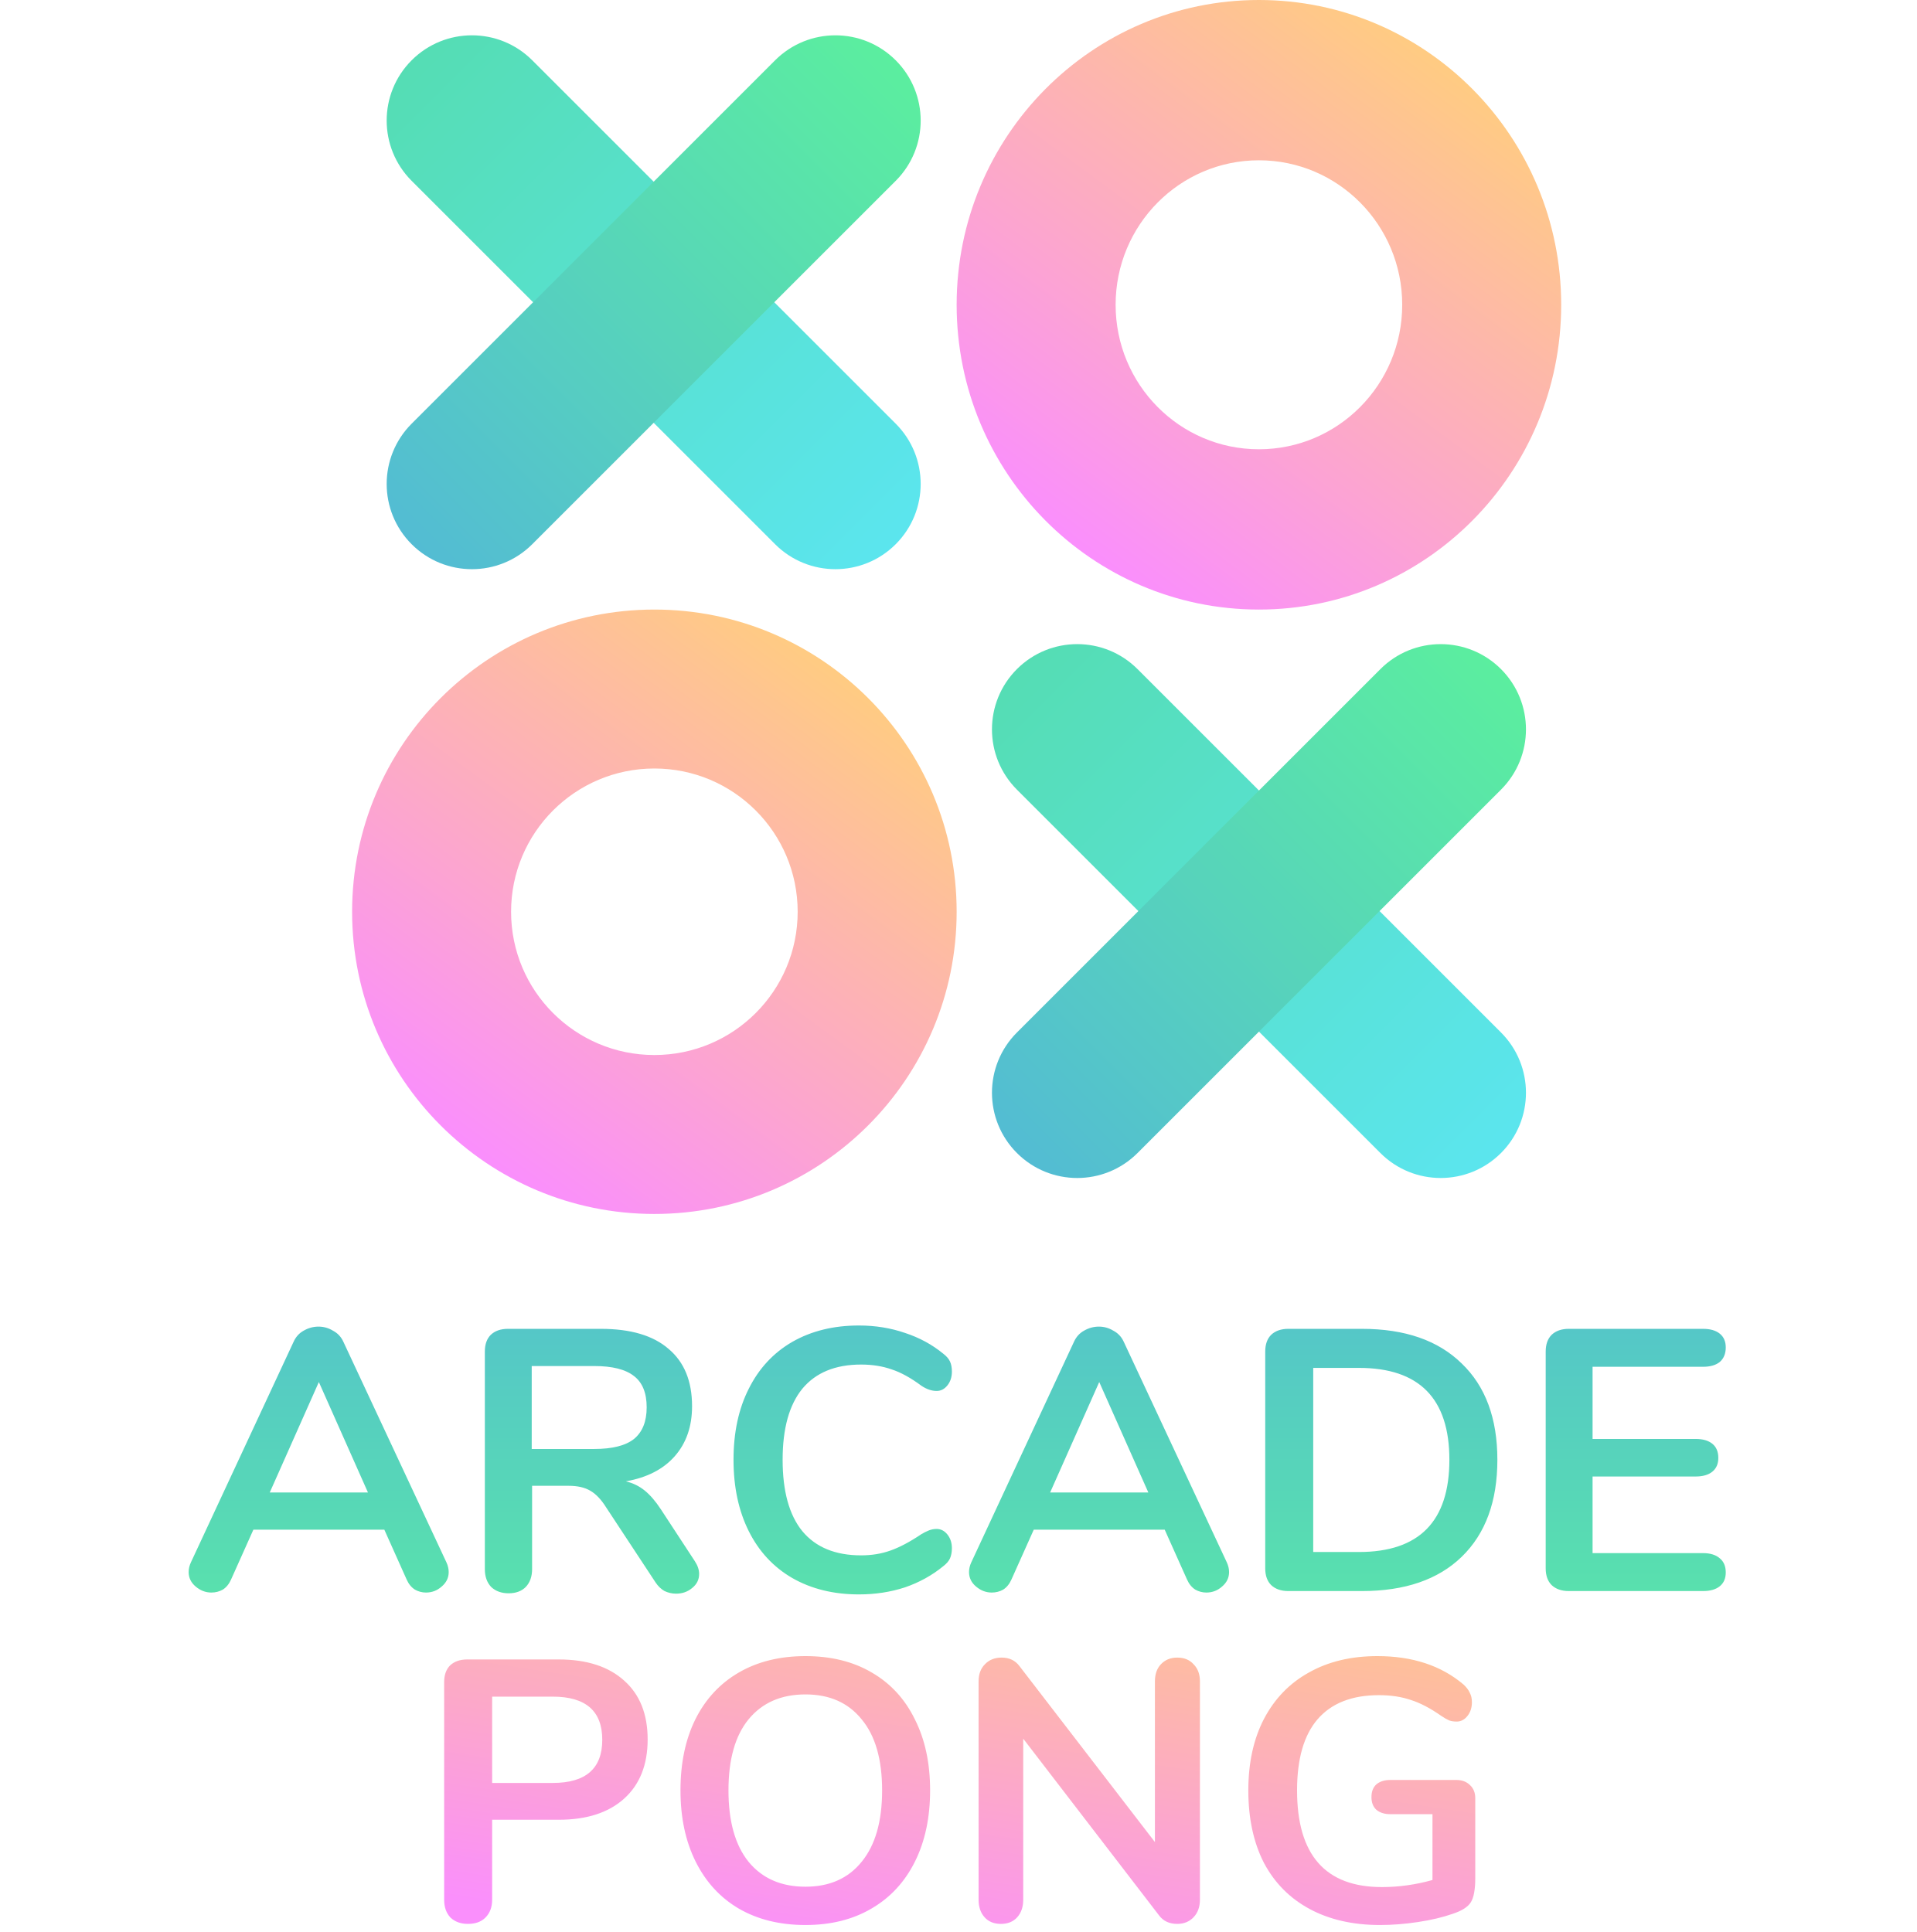
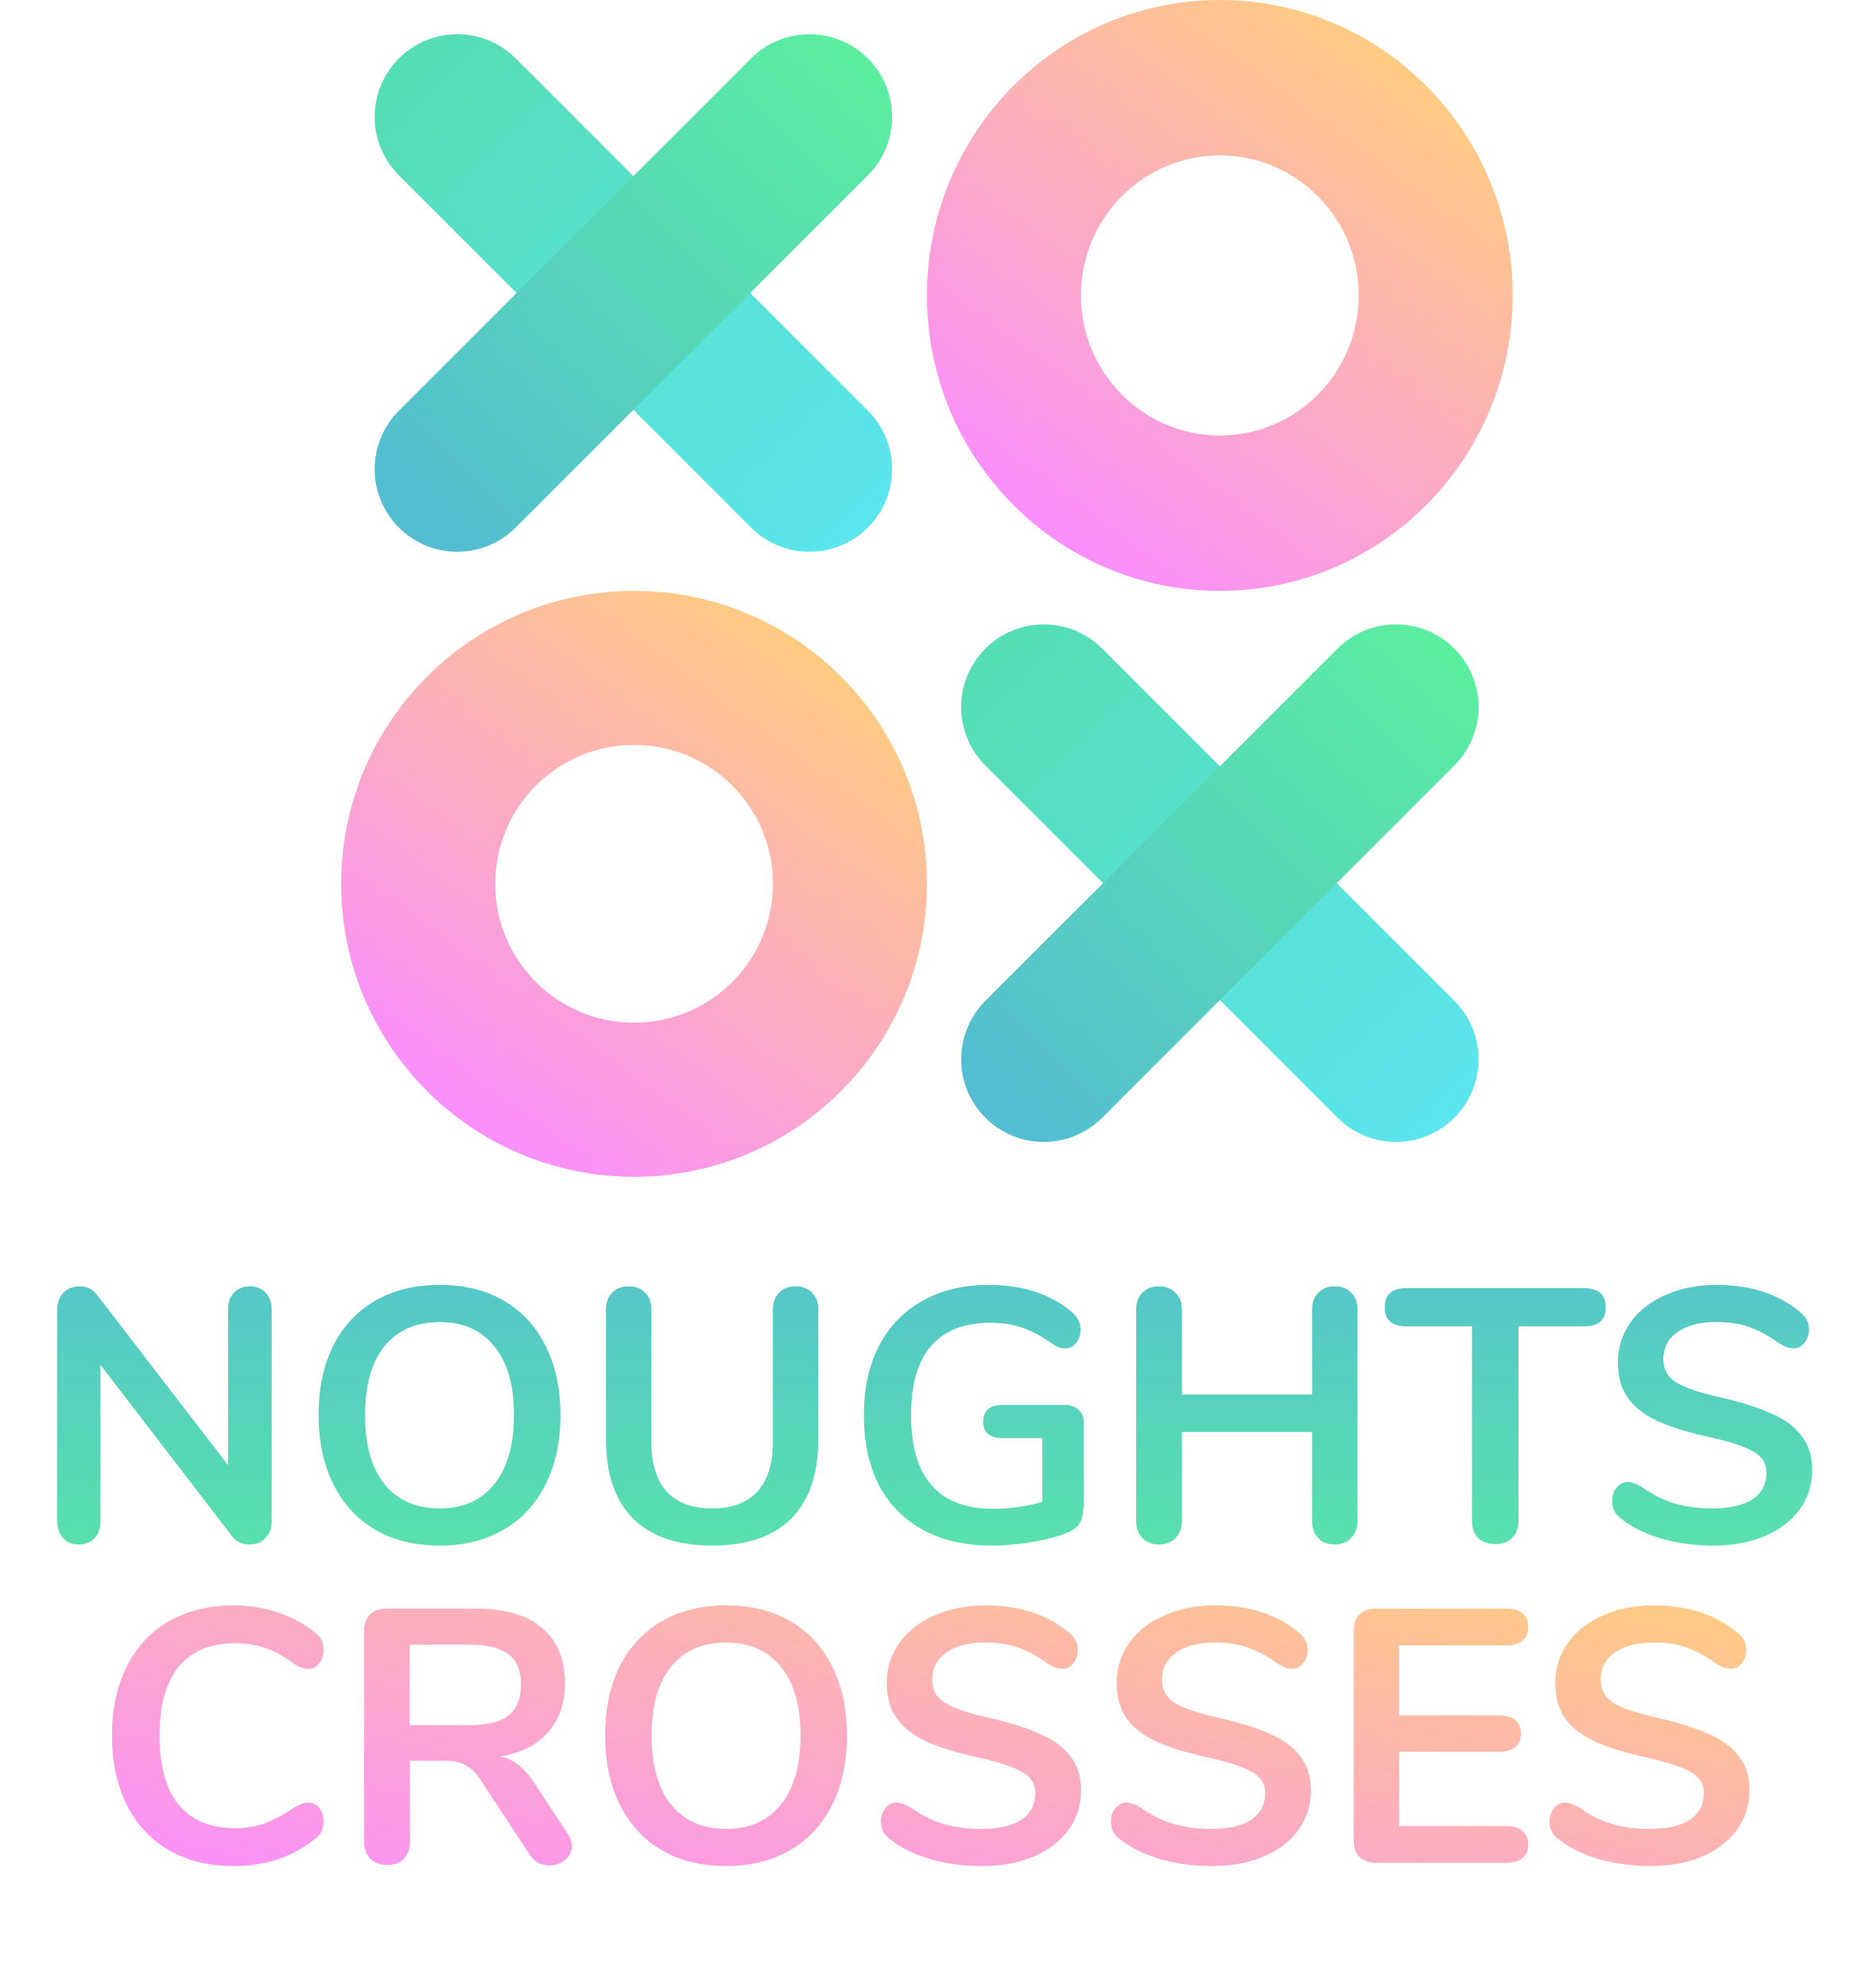
- <svg xmlns="http://www.w3.org/2000/svg" width="371" height="374" viewBox="0 0 371 374" fill="none">
+ <svg xmlns="http://www.w3.org/2000/svg" width="371" height="397" viewBox="0 0 371 397" fill="none">
  <rect x="68" y="23.338" width="33.005" height="132.485" rx="16.503" transform="rotate(-45 68 23.3382)" fill="url(#paint0_linear)" />
  <rect x="91.338" y="117.02" width="33.005" height="132.485" rx="16.503" transform="rotate(-135 91.3382 117.02)" fill="url(#paint1_linear)" />
  <rect x="185.145" y="141.193" width="33.005" height="132.485" rx="16.503" transform="rotate(-45 185.145 141.193)" fill="url(#paint2_linear)" />
  <rect x="208.483" y="234.875" width="33.005" height="132.485" rx="16.503" transform="rotate(-135 208.483 234.875)" fill="url(#paint3_linear)" />
  <path fill-rule="evenodd" clip-rule="evenodd" d="M243.645 118C275.954 118 302.145 91.585 302.145 59C302.145 26.415 275.954 7.62939e-06 243.645 7.62939e-06C211.336 7.62939e-06 185.145 26.415 185.145 59C185.145 91.585 211.336 118 243.645 118ZM243.645 86.97C258.962 86.97 271.378 74.448 271.378 59C271.378 43.552 258.962 31.03 243.645 31.03C228.328 31.03 215.912 43.552 215.912 59C215.912 74.448 228.328 86.97 243.645 86.97Z" fill="url(#paint4_linear)" />
  <path fill-rule="evenodd" clip-rule="evenodd" d="M126.645 235C158.954 235 185.145 208.809 185.145 176.5C185.145 144.191 158.954 118 126.645 118C94.336 118 68.145 144.191 68.145 176.5C68.145 208.809 94.336 235 126.645 235ZM126.645 204.233C141.962 204.233 154.378 191.817 154.378 176.5C154.378 161.183 141.962 148.767 126.645 148.767C111.328 148.767 98.912 161.183 98.912 176.5C98.912 191.817 111.328 204.233 126.645 204.233Z" fill="url(#paint5_linear)" />
-   <path d="M86.406 302.456C86.694 303.08 86.838 303.704 86.838 304.328C86.838 305.432 86.382 306.368 85.47 307.136C84.606 307.904 83.598 308.288 82.446 308.288C81.678 308.288 80.958 308.096 80.286 307.712C79.614 307.28 79.086 306.632 78.702 305.768L74.382 296.12H49.038L44.718 305.768C44.334 306.632 43.806 307.28 43.134 307.712C42.462 308.096 41.718 308.288 40.902 308.288C39.798 308.288 38.79 307.904 37.878 307.136C36.966 306.368 36.51 305.432 36.51 304.328C36.51 303.704 36.654 303.08 36.942 302.456L56.814 259.76C57.246 258.8 57.894 258.08 58.758 257.6C59.67 257.072 60.63 256.808 61.638 256.808C62.646 256.808 63.582 257.072 64.446 257.6C65.358 258.08 66.03 258.8 66.462 259.76L86.406 302.456ZM71.214 288.92L61.71 267.536L52.206 288.92H71.214ZM134.443 302.168C135.019 303.032 135.307 303.872 135.307 304.688C135.307 305.792 134.851 306.704 133.939 307.424C133.075 308.144 132.043 308.504 130.843 308.504C130.075 308.504 129.331 308.336 128.611 308C127.939 307.616 127.363 307.064 126.883 306.344L117.307 291.8C116.347 290.264 115.315 289.184 114.211 288.56C113.155 287.936 111.763 287.624 110.035 287.624H102.979V303.752C102.979 305.192 102.571 306.344 101.755 307.208C100.939 308.024 99.835 308.432 98.443 308.432C97.051 308.432 95.923 308.024 95.059 307.208C94.243 306.344 93.835 305.192 93.835 303.752V261.632C93.835 260.24 94.219 259.16 94.987 258.392C95.803 257.624 96.907 257.24 98.299 257.24H116.299C122.059 257.24 126.427 258.536 129.403 261.128C132.427 263.672 133.939 267.368 133.939 272.216C133.939 276.152 132.811 279.392 130.555 281.936C128.347 284.432 125.203 286.04 121.123 286.76C122.515 287.096 123.739 287.696 124.795 288.56C125.851 289.424 126.883 290.624 127.891 292.16L134.443 302.168ZM115.003 280.496C118.507 280.496 121.075 279.848 122.707 278.552C124.339 277.208 125.155 275.168 125.155 272.432C125.155 269.648 124.339 267.632 122.707 266.384C121.075 265.088 118.507 264.44 115.003 264.44H102.907V280.496H115.003ZM166.226 308.648C161.33 308.648 157.034 307.592 153.338 305.48C149.69 303.368 146.882 300.344 144.914 296.408C142.946 292.472 141.962 287.864 141.962 282.584C141.962 277.304 142.946 272.72 144.914 268.832C146.882 264.896 149.69 261.872 153.338 259.76C157.034 257.648 161.33 256.592 166.226 256.592C169.394 256.592 172.37 257.072 175.154 258.032C177.938 258.944 180.41 260.288 182.57 262.064C183.194 262.544 183.626 263.048 183.866 263.576C184.106 264.104 184.226 264.752 184.226 265.52C184.226 266.576 183.938 267.464 183.362 268.184C182.786 268.904 182.09 269.264 181.274 269.264C180.314 269.264 179.33 268.928 178.322 268.256C176.258 266.72 174.338 265.664 172.562 265.088C170.786 264.464 168.818 264.152 166.658 264.152C161.666 264.152 157.874 265.712 155.282 268.832C152.738 271.952 151.466 276.536 151.466 282.584C151.466 288.68 152.738 293.288 155.282 296.408C157.874 299.528 161.666 301.088 166.658 301.088C168.722 301.088 170.618 300.776 172.346 300.152C174.122 299.528 176.114 298.472 178.322 296.984C178.802 296.696 179.282 296.456 179.762 296.264C180.242 296.072 180.746 295.976 181.274 295.976C182.09 295.976 182.786 296.336 183.362 297.056C183.938 297.776 184.226 298.664 184.226 299.72C184.226 300.44 184.106 301.088 183.866 301.664C183.626 302.192 183.194 302.696 182.57 303.176C180.41 304.952 177.938 306.32 175.154 307.28C172.37 308.192 169.394 308.648 166.226 308.648ZM237.437 302.456C237.725 303.08 237.869 303.704 237.869 304.328C237.869 305.432 237.413 306.368 236.501 307.136C235.637 307.904 234.629 308.288 233.477 308.288C232.709 308.288 231.989 308.096 231.317 307.712C230.645 307.28 230.117 306.632 229.733 305.768L225.413 296.12H200.069L195.749 305.768C195.365 306.632 194.837 307.28 194.165 307.712C193.493 308.096 192.749 308.288 191.933 308.288C190.829 308.288 189.821 307.904 188.909 307.136C187.997 306.368 187.541 305.432 187.541 304.328C187.541 303.704 187.685 303.08 187.973 302.456L207.845 259.76C208.277 258.8 208.925 258.08 209.789 257.6C210.701 257.072 211.661 256.808 212.669 256.808C213.677 256.808 214.613 257.072 215.477 257.6C216.389 258.08 217.061 258.8 217.493 259.76L237.437 302.456ZM222.245 288.92L212.741 267.536L203.237 288.92H222.245ZM249.331 308C247.939 308 246.835 307.616 246.019 306.848C245.251 306.08 244.867 305 244.867 303.608V261.632C244.867 260.24 245.251 259.16 246.019 258.392C246.835 257.624 247.939 257.24 249.331 257.24H263.587C271.891 257.24 278.323 259.472 282.883 263.936C287.491 268.352 289.795 274.568 289.795 282.584C289.795 290.648 287.491 296.912 282.883 301.376C278.323 305.792 271.891 308 263.587 308H249.331ZM263.011 300.44C274.675 300.44 280.507 294.488 280.507 282.584C280.507 270.728 274.675 264.8 263.011 264.8H254.155V300.44H263.011ZM303.612 308C302.22 308 301.116 307.616 300.3 306.848C299.532 306.08 299.148 305 299.148 303.608V261.632C299.148 260.24 299.532 259.16 300.3 258.392C301.116 257.624 302.22 257.24 303.612 257.24H329.604C330.996 257.24 332.076 257.552 332.844 258.176C333.612 258.8 333.996 259.688 333.996 260.84C333.996 262.04 333.612 262.976 332.844 263.648C332.076 264.272 330.996 264.584 329.604 264.584H308.22V278.552H328.164C329.556 278.552 330.636 278.864 331.404 279.488C332.172 280.112 332.556 281.024 332.556 282.224C332.556 283.376 332.172 284.264 331.404 284.888C330.636 285.512 329.556 285.824 328.164 285.824H308.22V300.656H329.604C330.996 300.656 332.076 300.992 332.844 301.664C333.612 302.288 333.996 303.2 333.996 304.4C333.996 305.552 333.612 306.44 332.844 307.064C332.076 307.688 330.996 308 329.604 308H303.612Z" fill="url(#paint6_linear)" />
-   <path d="M90.568 372.432C89.176 372.432 88.048 372.024 87.184 371.208C86.368 370.344 85.96 369.192 85.96 367.752V325.632C85.96 324.24 86.344 323.16 87.112 322.392C87.928 321.624 89.032 321.24 90.424 321.24H108.136C113.56 321.24 117.784 322.608 120.808 325.344C123.832 328.032 125.344 331.824 125.344 336.72C125.344 341.616 123.832 345.432 120.808 348.168C117.784 350.904 113.56 352.272 108.136 352.272H95.248V367.752C95.248 369.192 94.816 370.344 93.952 371.208C93.136 372.024 92.008 372.432 90.568 372.432ZM106.984 345.144C113.368 345.144 116.56 342.36 116.56 336.792C116.56 331.224 113.368 328.44 106.984 328.44H95.248V345.144H106.984ZM155.889 372.648C150.945 372.648 146.649 371.592 143.001 369.48C139.401 367.368 136.617 364.344 134.649 360.408C132.681 356.472 131.697 351.864 131.697 346.584C131.697 341.304 132.657 336.72 134.577 332.832C136.545 328.896 139.353 325.872 143.001 323.76C146.649 321.648 150.945 320.592 155.889 320.592C160.833 320.592 165.105 321.648 168.705 323.76C172.353 325.872 175.137 328.896 177.057 332.832C179.025 336.72 180.009 341.304 180.009 346.584C180.009 351.864 179.025 356.472 177.057 360.408C175.089 364.344 172.281 367.368 168.633 369.48C165.033 371.592 160.785 372.648 155.889 372.648ZM155.889 365.232C160.545 365.232 164.169 363.624 166.761 360.408C169.401 357.192 170.721 352.584 170.721 346.584C170.721 340.584 169.401 336 166.761 332.832C164.169 329.616 160.545 328.008 155.889 328.008C151.185 328.008 147.513 329.616 144.873 332.832C142.281 336 140.985 340.584 140.985 346.584C140.985 352.584 142.281 357.192 144.873 360.408C147.513 363.624 151.185 365.232 155.889 365.232ZM227.838 320.88C229.182 320.88 230.238 321.312 231.006 322.176C231.822 322.992 232.23 324.096 232.23 325.488V367.752C232.23 369.144 231.822 370.272 231.006 371.136C230.19 372 229.134 372.432 227.838 372.432C226.302 372.432 225.126 371.88 224.31 370.776L198.03 336.576V367.752C198.03 369.144 197.646 370.272 196.878 371.136C196.11 372 195.054 372.432 193.71 372.432C192.366 372.432 191.31 372 190.542 371.136C189.774 370.272 189.39 369.144 189.39 367.752V325.488C189.39 324.096 189.798 322.992 190.614 322.176C191.43 321.312 192.51 320.88 193.854 320.88C195.342 320.88 196.494 321.432 197.31 322.536L223.518 356.592V325.488C223.518 324.096 223.902 322.992 224.67 322.176C225.486 321.312 226.542 320.88 227.838 320.88ZM281.843 344.568C282.947 344.568 283.835 344.904 284.507 345.576C285.179 346.2 285.515 347.04 285.515 348.096V363.576C285.515 365.784 285.227 367.344 284.651 368.256C284.075 369.168 282.899 369.912 281.123 370.488C279.203 371.16 276.971 371.688 274.427 372.072C271.883 372.456 269.435 372.648 267.083 372.648C261.851 372.648 257.315 371.616 253.475 369.552C249.635 367.488 246.683 364.512 244.619 360.624C242.603 356.688 241.595 352.008 241.595 346.584C241.595 341.256 242.603 336.648 244.619 332.76C246.683 328.824 249.587 325.824 253.331 323.76C257.075 321.648 261.491 320.592 266.579 320.592C273.347 320.592 278.891 322.416 283.211 326.064C283.787 326.592 284.195 327.12 284.435 327.648C284.723 328.176 284.867 328.8 284.867 329.52C284.867 330.576 284.579 331.464 284.003 332.184C283.427 332.904 282.731 333.264 281.915 333.264C281.387 333.264 280.907 333.192 280.475 333.048C280.043 332.856 279.539 332.568 278.963 332.184C276.851 330.696 274.883 329.664 273.059 329.088C271.235 328.464 269.171 328.152 266.867 328.152C261.635 328.152 257.675 329.712 254.987 332.832C252.347 335.904 251.027 340.488 251.027 346.584C251.027 359.064 256.499 365.304 267.443 365.304C270.707 365.304 273.971 364.848 277.235 363.936V351.192H269.099C267.947 351.192 267.035 350.904 266.363 350.328C265.739 349.752 265.427 348.936 265.427 347.88C265.427 346.824 265.739 346.008 266.363 345.432C267.035 344.856 267.947 344.568 269.099 344.568H281.843Z" fill="url(#paint7_linear)" />
+   <path d="M49.877 256.88C51.221 256.88 52.277 257.312 53.045 258.176C53.861 258.992 54.269 260.096 54.269 261.488V303.752C54.269 305.144 53.861 306.272 53.045 307.136C52.229 308 51.173 308.432 49.877 308.432C48.341 308.432 47.165 307.88 46.349 306.776L20.069 272.576V303.752C20.069 305.144 19.685 306.272 18.917 307.136C18.149 308 17.093 308.432 15.749 308.432C14.405 308.432 13.349 308 12.581 307.136C11.813 306.272 11.429 305.144 11.429 303.752V261.488C11.429 260.096 11.837 258.992 12.653 258.176C13.469 257.312 14.549 256.88 15.893 256.88C17.381 256.88 18.533 257.432 19.349 258.536L45.557 292.592V261.488C45.557 260.096 45.941 258.992 46.709 258.176C47.525 257.312 48.581 256.88 49.877 256.88ZM87.826 308.648C82.882 308.648 78.586 307.592 74.938 305.48C71.338 303.368 68.554 300.344 66.586 296.408C64.618 292.472 63.634 287.864 63.634 282.584C63.634 277.304 64.594 272.72 66.514 268.832C68.482 264.896 71.29 261.872 74.938 259.76C78.586 257.648 82.882 256.592 87.826 256.592C92.77 256.592 97.042 257.648 100.642 259.76C104.29 261.872 107.074 264.896 108.994 268.832C110.962 272.72 111.946 277.304 111.946 282.584C111.946 287.864 110.962 292.472 108.994 296.408C107.026 300.344 104.218 303.368 100.57 305.48C96.97 307.592 92.722 308.648 87.826 308.648ZM87.826 301.232C92.482 301.232 96.106 299.624 98.698 296.408C101.338 293.192 102.658 288.584 102.658 282.584C102.658 276.584 101.338 272 98.698 268.832C96.106 265.616 92.482 264.008 87.826 264.008C83.122 264.008 79.45 265.616 76.81 268.832C74.218 272 72.922 276.584 72.922 282.584C72.922 288.584 74.218 293.192 76.81 296.408C79.45 299.624 83.122 301.232 87.826 301.232ZM142.279 308.648C135.319 308.648 130.039 306.848 126.439 303.248C122.839 299.648 121.039 294.392 121.039 287.48V261.488C121.039 260.096 121.447 258.992 122.263 258.176C123.079 257.312 124.183 256.88 125.575 256.88C126.967 256.88 128.071 257.312 128.887 258.176C129.703 258.992 130.111 260.096 130.111 261.488V287.984C130.111 292.352 131.143 295.664 133.207 297.92C135.271 300.128 138.295 301.232 142.279 301.232C146.215 301.232 149.215 300.104 151.279 297.848C153.343 295.592 154.375 292.304 154.375 287.984V261.488C154.375 260.096 154.783 258.992 155.599 258.176C156.415 257.312 157.519 256.88 158.911 256.88C160.303 256.88 161.407 257.312 162.223 258.176C163.039 258.992 163.447 260.096 163.447 261.488V287.48C163.447 294.344 161.647 299.6 158.047 303.248C154.447 306.848 149.191 308.648 142.279 308.648ZM212.796 280.568C213.9 280.568 214.788 280.904 215.46 281.576C216.132 282.2 216.468 283.04 216.468 284.096V299.576C216.468 301.784 216.18 303.344 215.604 304.256C215.028 305.168 213.852 305.912 212.076 306.488C210.156 307.16 207.924 307.688 205.38 308.072C202.836 308.456 200.388 308.648 198.036 308.648C192.804 308.648 188.268 307.616 184.428 305.552C180.588 303.488 177.636 300.512 175.572 296.624C173.556 292.688 172.548 288.008 172.548 282.584C172.548 277.256 173.556 272.648 175.572 268.76C177.636 264.824 180.54 261.824 184.284 259.76C188.028 257.648 192.444 256.592 197.532 256.592C204.3 256.592 209.844 258.416 214.164 262.064C214.74 262.592 215.148 263.12 215.388 263.648C215.676 264.176 215.82 264.8 215.82 265.52C215.82 266.576 215.532 267.464 214.956 268.184C214.38 268.904 213.684 269.264 212.868 269.264C212.34 269.264 211.86 269.192 211.428 269.048C210.996 268.856 210.492 268.568 209.916 268.184C207.804 266.696 205.836 265.664 204.012 265.088C202.188 264.464 200.124 264.152 197.82 264.152C192.588 264.152 188.628 265.712 185.94 268.832C183.3 271.904 181.98 276.488 181.98 282.584C181.98 295.064 187.452 301.304 198.396 301.304C201.66 301.304 204.924 300.848 208.188 299.936V287.192H200.052C198.9 287.192 197.988 286.904 197.316 286.328C196.692 285.752 196.38 284.936 196.38 283.88C196.38 282.824 196.692 282.008 197.316 281.432C197.988 280.856 198.9 280.568 200.052 280.568H212.796ZM266.609 256.88C268.001 256.88 269.105 257.312 269.921 258.176C270.737 258.992 271.145 260.096 271.145 261.488V303.752C271.145 305.144 270.713 306.272 269.849 307.136C269.033 308 267.953 308.432 266.609 308.432C265.217 308.432 264.113 308 263.297 307.136C262.481 306.272 262.073 305.144 262.073 303.752V285.968H236.081V303.752C236.081 305.144 235.649 306.272 234.785 307.136C233.969 308 232.865 308.432 231.473 308.432C230.129 308.432 229.025 308 228.161 307.136C227.345 306.272 226.937 305.144 226.937 303.752V261.488C226.937 260.096 227.345 258.992 228.161 258.176C228.977 257.312 230.081 256.88 231.473 256.88C232.865 256.88 233.969 257.312 234.785 258.176C235.649 258.992 236.081 260.096 236.081 261.488V278.48H262.073V261.488C262.073 260.096 262.481 258.992 263.297 258.176C264.113 257.312 265.217 256.88 266.609 256.88ZM298.694 308.36C297.254 308.36 296.102 307.952 295.238 307.136C294.422 306.272 294.014 305.144 294.014 303.752V264.872H280.91C278.03 264.872 276.59 263.6 276.59 261.056C276.59 258.512 278.03 257.24 280.91 257.24H316.406C319.286 257.24 320.726 258.512 320.726 261.056C320.726 263.6 319.286 264.872 316.406 264.872H303.302V303.752C303.302 305.144 302.87 306.272 302.006 307.136C301.19 307.952 300.086 308.36 298.694 308.36ZM342.169 308.648C338.473 308.648 334.969 308.168 331.657 307.208C328.393 306.2 325.729 304.856 323.665 303.176C322.561 302.36 322.009 301.208 322.009 299.72C322.009 298.712 322.297 297.848 322.873 297.128C323.497 296.36 324.217 295.976 325.033 295.976C325.897 295.976 326.881 296.312 327.985 296.984C330.049 298.472 332.209 299.552 334.465 300.224C336.721 300.896 339.217 301.232 341.953 301.232C345.457 301.232 348.145 300.632 350.017 299.432C351.889 298.184 352.825 296.384 352.825 294.032C352.825 292.208 351.937 290.816 350.161 289.856C348.433 288.848 345.529 287.888 341.449 286.976C337.225 286.064 333.793 285.008 331.153 283.808C328.513 282.608 326.521 281.072 325.177 279.2C323.833 277.328 323.161 274.952 323.161 272.072C323.161 269.096 324.001 266.432 325.681 264.08C327.361 261.728 329.689 259.904 332.665 258.608C335.689 257.264 339.073 256.592 342.817 256.592C349.681 256.592 355.273 258.416 359.593 262.064C360.217 262.592 360.649 263.12 360.889 263.648C361.177 264.128 361.321 264.752 361.321 265.52C361.321 266.528 361.009 267.416 360.385 268.184C359.809 268.904 359.113 269.264 358.297 269.264C357.817 269.264 357.361 269.192 356.929 269.048C356.545 268.904 356.017 268.64 355.345 268.256C353.377 266.816 351.457 265.76 349.585 265.088C347.761 264.368 345.505 264.008 342.817 264.008C339.553 264.008 336.961 264.68 335.041 266.024C333.169 267.32 332.233 269.144 332.233 271.496C332.233 273.464 333.073 274.976 334.753 276.032C336.433 277.088 339.289 278.072 343.321 278.984C347.593 279.944 351.049 281.024 353.689 282.224C356.377 283.376 358.417 284.864 359.809 286.688C361.249 288.512 361.969 290.792 361.969 293.528C361.969 296.504 361.129 299.144 359.449 301.448C357.817 303.704 355.489 305.48 352.465 306.776C349.489 308.024 346.057 308.648 342.169 308.648Z" fill="url(#paint6_linear)" />
+   <path d="M46.625 372.648C41.729 372.648 37.433 371.592 33.737 369.48C30.089 367.368 27.281 364.344 25.313 360.408C23.345 356.472 22.361 351.864 22.361 346.584C22.361 341.304 23.345 336.72 25.313 332.832C27.281 328.896 30.089 325.872 33.737 323.76C37.433 321.648 41.729 320.592 46.625 320.592C49.793 320.592 52.769 321.072 55.553 322.032C58.337 322.944 60.809 324.288 62.969 326.064C63.593 326.544 64.025 327.048 64.265 327.576C64.505 328.104 64.625 328.752 64.625 329.52C64.625 330.576 64.337 331.464 63.761 332.184C63.185 332.904 62.489 333.264 61.673 333.264C60.713 333.264 59.729 332.928 58.721 332.256C56.657 330.72 54.737 329.664 52.961 329.088C51.185 328.464 49.217 328.152 47.057 328.152C42.065 328.152 38.273 329.712 35.681 332.832C33.137 335.952 31.865 340.536 31.865 346.584C31.865 352.68 33.137 357.288 35.681 360.408C38.273 363.528 42.065 365.088 47.057 365.088C49.121 365.088 51.017 364.776 52.745 364.152C54.521 363.528 56.513 362.472 58.721 360.984C59.201 360.696 59.681 360.456 60.161 360.264C60.641 360.072 61.145 359.976 61.673 359.976C62.489 359.976 63.185 360.336 63.761 361.056C64.337 361.776 64.625 362.664 64.625 363.72C64.625 364.44 64.505 365.088 64.265 365.664C64.025 366.192 63.593 366.696 62.969 367.176C60.809 368.952 58.337 370.32 55.553 371.28C52.769 372.192 49.793 372.648 46.625 372.648ZM113.35 366.168C113.926 367.032 114.214 367.872 114.214 368.688C114.214 369.792 113.758 370.704 112.846 371.424C111.982 372.144 110.95 372.504 109.75 372.504C108.982 372.504 108.238 372.336 107.518 372C106.846 371.616 106.27 371.064 105.79 370.344L96.213 355.8C95.254 354.264 94.222 353.184 93.118 352.56C92.061 351.936 90.669 351.624 88.942 351.624H81.885V367.752C81.885 369.192 81.478 370.344 80.662 371.208C79.846 372.024 78.742 372.432 77.35 372.432C75.957 372.432 74.829 372.024 73.966 371.208C73.15 370.344 72.742 369.192 72.742 367.752V325.632C72.742 324.24 73.126 323.16 73.894 322.392C74.71 321.624 75.814 321.24 77.206 321.24H95.206C100.966 321.24 105.334 322.536 108.31 325.128C111.334 327.672 112.846 331.368 112.846 336.216C112.846 340.152 111.718 343.392 109.462 345.936C107.254 348.432 104.11 350.04 100.03 350.76C101.422 351.096 102.646 351.696 103.702 352.56C104.758 353.424 105.79 354.624 106.798 356.16L113.35 366.168ZM93.909 344.496C97.413 344.496 99.981 343.848 101.614 342.552C103.246 341.208 104.062 339.168 104.062 336.432C104.062 333.648 103.246 331.632 101.614 330.384C99.981 329.088 97.413 328.44 93.909 328.44H81.814V344.496H93.909ZM145.06 372.648C140.116 372.648 135.82 371.592 132.172 369.48C128.572 367.368 125.788 364.344 123.82 360.408C121.852 356.472 120.868 351.864 120.868 346.584C120.868 341.304 121.828 336.72 123.748 332.832C125.716 328.896 128.524 325.872 132.172 323.76C135.82 321.648 140.116 320.592 145.06 320.592C150.004 320.592 154.276 321.648 157.876 323.76C161.524 325.872 164.308 328.896 166.228 332.832C168.196 336.72 169.18 341.304 169.18 346.584C169.18 351.864 168.196 356.472 166.228 360.408C164.26 364.344 161.452 367.368 157.804 369.48C154.204 371.592 149.956 372.648 145.06 372.648ZM145.06 365.232C149.716 365.232 153.34 363.624 155.932 360.408C158.572 357.192 159.892 352.584 159.892 346.584C159.892 340.584 158.572 336 155.932 332.832C153.34 329.616 149.716 328.008 145.06 328.008C140.356 328.008 136.684 329.616 134.044 332.832C131.452 336 130.156 340.584 130.156 346.584C130.156 352.584 131.452 357.192 134.044 360.408C136.684 363.624 140.356 365.232 145.06 365.232ZM196.13 372.648C192.434 372.648 188.93 372.168 185.618 371.208C182.354 370.2 179.69 368.856 177.626 367.176C176.522 366.36 175.97 365.208 175.97 363.72C175.97 362.712 176.258 361.848 176.834 361.128C177.458 360.36 178.178 359.976 178.994 359.976C179.858 359.976 180.842 360.312 181.946 360.984C184.01 362.472 186.17 363.552 188.426 364.224C190.682 364.896 193.178 365.232 195.914 365.232C199.418 365.232 202.106 364.632 203.978 363.432C205.85 362.184 206.786 360.384 206.786 358.032C206.786 356.208 205.898 354.816 204.122 353.856C202.394 352.848 199.49 351.888 195.41 350.976C191.186 350.064 187.754 349.008 185.114 347.808C182.474 346.608 180.482 345.072 179.138 343.2C177.794 341.328 177.122 338.952 177.122 336.072C177.122 333.096 177.962 330.432 179.642 328.08C181.322 325.728 183.65 323.904 186.626 322.608C189.65 321.264 193.034 320.592 196.778 320.592C203.642 320.592 209.234 322.416 213.554 326.064C214.178 326.592 214.61 327.12 214.85 327.648C215.138 328.128 215.282 328.752 215.282 329.52C215.282 330.528 214.97 331.416 214.346 332.184C213.77 332.904 213.074 333.264 212.258 333.264C211.778 333.264 211.322 333.192 210.89 333.048C210.506 332.904 209.978 332.64 209.306 332.256C207.338 330.816 205.418 329.76 203.546 329.088C201.722 328.368 199.466 328.008 196.778 328.008C193.514 328.008 190.922 328.68 189.002 330.024C187.13 331.32 186.194 333.144 186.194 335.496C186.194 337.464 187.034 338.976 188.714 340.032C190.394 341.088 193.25 342.072 197.282 342.984C201.554 343.944 205.01 345.024 207.65 346.224C210.338 347.376 212.378 348.864 213.77 350.688C215.21 352.512 215.93 354.792 215.93 357.528C215.93 360.504 215.09 363.144 213.41 365.448C211.778 367.704 209.45 369.48 206.426 370.776C203.45 372.024 200.018 372.648 196.13 372.648ZM242.044 372.648C238.348 372.648 234.844 372.168 231.532 371.208C228.268 370.2 225.604 368.856 223.54 367.176C222.436 366.36 221.884 365.208 221.884 363.72C221.884 362.712 222.172 361.848 222.748 361.128C223.372 360.36 224.092 359.976 224.908 359.976C225.772 359.976 226.756 360.312 227.86 360.984C229.924 362.472 232.084 363.552 234.34 364.224C236.596 364.896 239.092 365.232 241.828 365.232C245.332 365.232 248.02 364.632 249.892 363.432C251.764 362.184 252.7 360.384 252.7 358.032C252.7 356.208 251.812 354.816 250.036 353.856C248.308 352.848 245.404 351.888 241.324 350.976C237.1 350.064 233.668 349.008 231.028 347.808C228.388 346.608 226.396 345.072 225.052 343.2C223.708 341.328 223.036 338.952 223.036 336.072C223.036 333.096 223.876 330.432 225.556 328.08C227.236 325.728 229.564 323.904 232.54 322.608C235.564 321.264 238.948 320.592 242.692 320.592C249.556 320.592 255.148 322.416 259.468 326.064C260.092 326.592 260.524 327.12 260.764 327.648C261.052 328.128 261.196 328.752 261.196 329.52C261.196 330.528 260.884 331.416 260.26 332.184C259.684 332.904 258.988 333.264 258.172 333.264C257.692 333.264 257.236 333.192 256.804 333.048C256.42 332.904 255.892 332.64 255.22 332.256C253.252 330.816 251.332 329.76 249.46 329.088C247.636 328.368 245.38 328.008 242.692 328.008C239.428 328.008 236.836 328.68 234.916 330.024C233.044 331.32 232.108 333.144 232.108 335.496C232.108 337.464 232.948 338.976 234.628 340.032C236.308 341.088 239.164 342.072 243.196 342.984C247.468 343.944 250.924 345.024 253.564 346.224C256.252 347.376 258.292 348.864 259.684 350.688C261.124 352.512 261.844 354.792 261.844 357.528C261.844 360.504 261.004 363.144 259.324 365.448C257.692 367.704 255.364 369.48 252.34 370.776C249.364 372.024 245.932 372.648 242.044 372.648ZM274.854 372C273.462 372 272.358 371.616 271.542 370.848C270.774 370.08 270.39 369 270.39 367.608V325.632C270.39 324.24 270.774 323.16 271.542 322.392C272.358 321.624 273.462 321.24 274.854 321.24H300.846C302.238 321.24 303.318 321.552 304.086 322.176C304.854 322.8 305.238 323.688 305.238 324.84C305.238 326.04 304.854 326.976 304.086 327.648C303.318 328.272 302.238 328.584 300.846 328.584H279.462V342.552H299.406C300.798 342.552 301.878 342.864 302.646 343.488C303.414 344.112 303.798 345.024 303.798 346.224C303.798 347.376 303.414 348.264 302.646 348.888C301.878 349.512 300.798 349.824 299.406 349.824H279.462V364.656H300.846C302.238 364.656 303.318 364.992 304.086 365.664C304.854 366.288 305.238 367.2 305.238 368.4C305.238 369.552 304.854 370.44 304.086 371.064C303.318 371.688 302.238 372 300.846 372H274.854ZM329.653 372.648C325.957 372.648 322.453 372.168 319.141 371.208C315.877 370.2 313.213 368.856 311.149 367.176C310.045 366.36 309.493 365.208 309.493 363.72C309.493 362.712 309.781 361.848 310.357 361.128C310.981 360.36 311.701 359.976 312.517 359.976C313.381 359.976 314.365 360.312 315.469 360.984C317.533 362.472 319.693 363.552 321.949 364.224C324.205 364.896 326.701 365.232 329.437 365.232C332.941 365.232 335.629 364.632 337.501 363.432C339.373 362.184 340.309 360.384 340.309 358.032C340.309 356.208 339.421 354.816 337.645 353.856C335.917 352.848 333.013 351.888 328.933 350.976C324.709 350.064 321.277 349.008 318.637 347.808C315.997 346.608 314.005 345.072 312.661 343.2C311.317 341.328 310.645 338.952 310.645 336.072C310.645 333.096 311.485 330.432 313.165 328.08C314.845 325.728 317.173 323.904 320.149 322.608C323.173 321.264 326.557 320.592 330.301 320.592C337.165 320.592 342.757 322.416 347.077 326.064C347.701 326.592 348.133 327.12 348.373 327.648C348.661 328.128 348.805 328.752 348.805 329.52C348.805 330.528 348.493 331.416 347.869 332.184C347.293 332.904 346.597 333.264 345.781 333.264C345.301 333.264 344.845 333.192 344.413 333.048C344.029 332.904 343.501 332.64 342.829 332.256C340.861 330.816 338.941 329.76 337.069 329.088C335.245 328.368 332.989 328.008 330.301 328.008C327.037 328.008 324.445 328.68 322.525 330.024C320.653 331.32 319.717 333.144 319.717 335.496C319.717 337.464 320.557 338.976 322.237 340.032C323.917 341.088 326.773 342.072 330.805 342.984C335.077 343.944 338.533 345.024 341.173 346.224C343.861 347.376 345.901 348.864 347.293 350.688C348.733 352.512 349.453 354.792 349.453 357.528C349.453 360.504 348.613 363.144 346.933 365.448C345.301 367.704 342.973 369.48 339.949 370.776C336.973 372.024 333.541 372.648 329.653 372.648Z" fill="url(#paint7_linear)" />
  <defs>
    <linearGradient id="paint0_linear" x1="84.503" y1="23.338" x2="84.503" y2="155.824" gradientUnits="userSpaceOnUse">
      <stop stop-color="#55DDB4" />
      <stop offset="1" stop-color="#5BE5EE" />
    </linearGradient>
    <linearGradient id="paint1_linear" x1="107.841" y1="117.02" x2="107.841" y2="249.505" gradientUnits="userSpaceOnUse">
      <stop stop-color="#53BCD3" />
      <stop offset="1" stop-color="#5BEE9F" />
    </linearGradient>
    <linearGradient id="paint2_linear" x1="201.648" y1="141.193" x2="201.648" y2="273.679" gradientUnits="userSpaceOnUse">
      <stop stop-color="#55DDB4" />
      <stop offset="1" stop-color="#5BE5EE" />
    </linearGradient>
    <linearGradient id="paint3_linear" x1="224.986" y1="234.875" x2="224.986" y2="367.36" gradientUnits="userSpaceOnUse">
      <stop stop-color="#53BCD3" />
      <stop offset="1" stop-color="#5BEE9F" />
    </linearGradient>
    <linearGradient id="paint4_linear" x1="277.878" y1="9.833" x2="207.775" y2="104.757" gradientUnits="userSpaceOnUse">
      <stop stop-color="#FFCC81" />
      <stop offset="1" stop-color="#FA8FFC" />
    </linearGradient>
    <linearGradient id="paint5_linear" x1="160.878" y1="127.75" x2="91.545" y2="222.433" gradientUnits="userSpaceOnUse">
      <stop stop-color="#FFCC81" />
      <stop offset="1" stop-color="#FA8FFC" />
    </linearGradient>
    <linearGradient id="paint6_linear" x1="185.5" y1="235" x2="185.5" y2="336" gradientUnits="userSpaceOnUse">
      <stop stop-color="#53BCD3" />
      <stop offset="1" stop-color="#5BEE9F" />
    </linearGradient>
-     <linearGradient id="paint7_linear" x1="290.541" y1="305.25" x2="276.603" y2="396.357" gradientUnits="userSpaceOnUse">
+     <linearGradient id="paint7_linear" x1="283.518" y1="307.167" x2="258.565" y2="423.654" gradientUnits="userSpaceOnUse">
      <stop stop-color="#FFCC81" />
      <stop offset="1" stop-color="#FA8FFC" />
    </linearGradient>
  </defs>
</svg>
